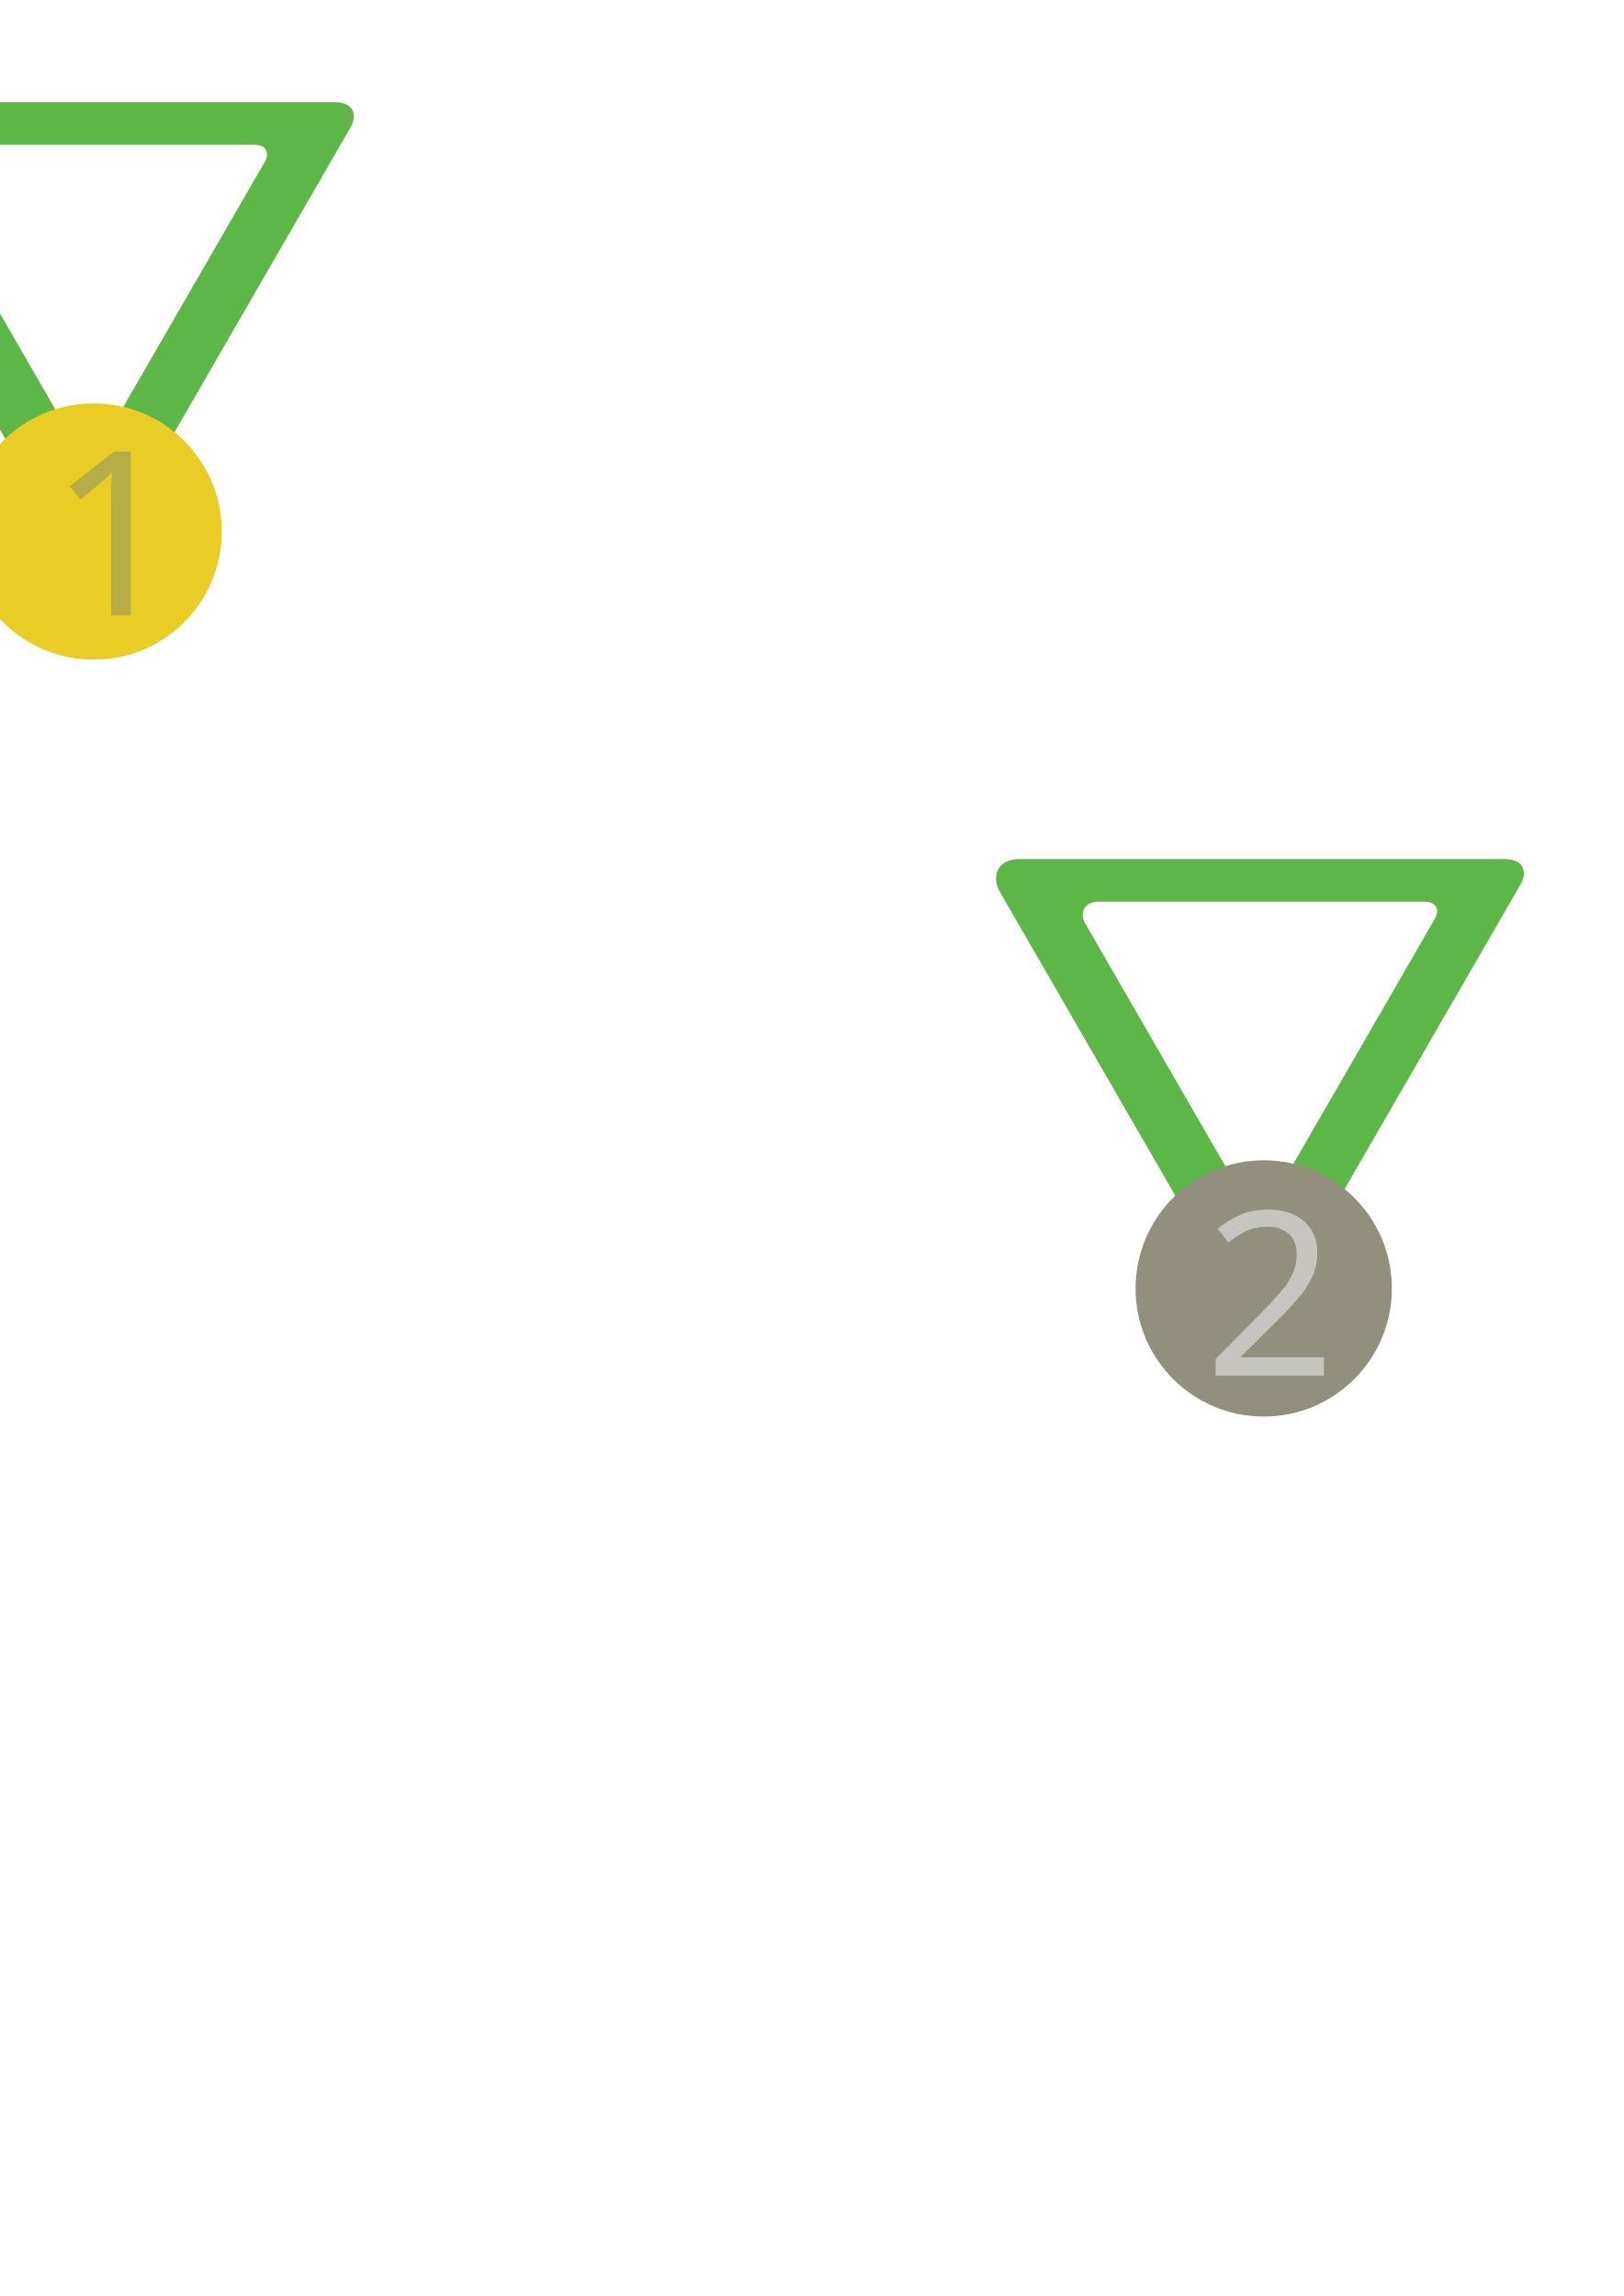
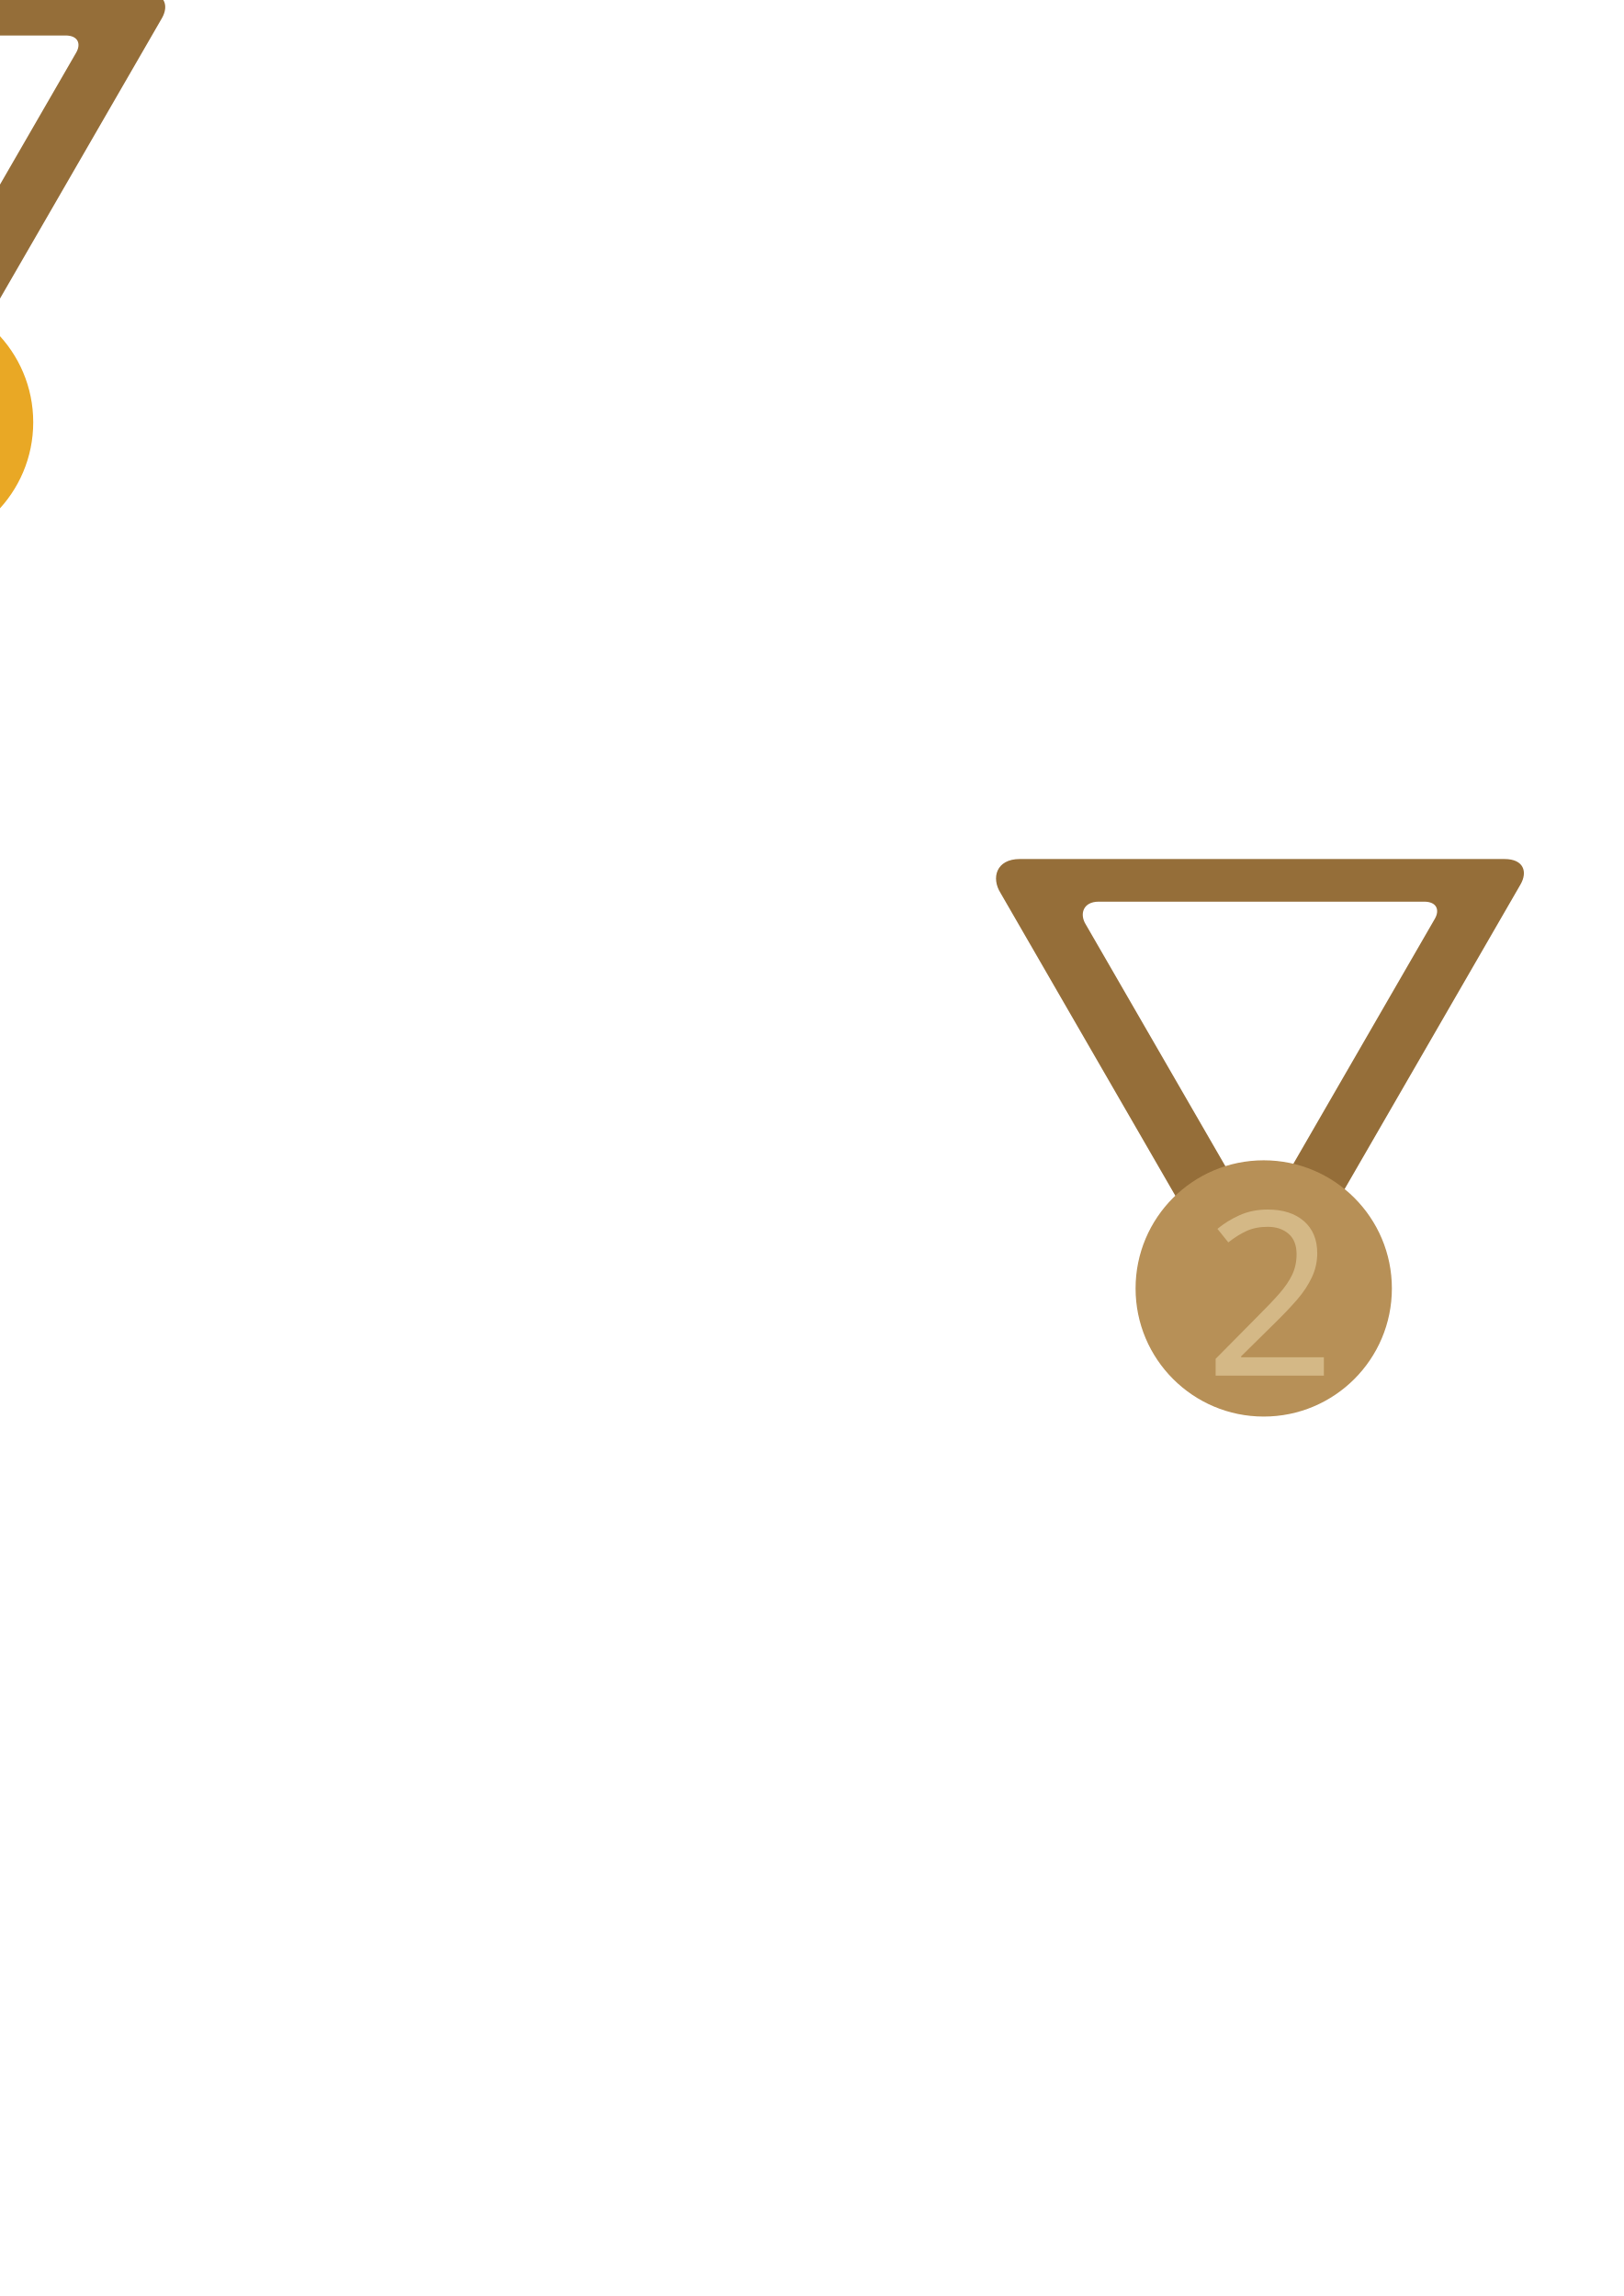
<svg xmlns="http://www.w3.org/2000/svg" width="210mm" height="297mm" viewBox="0 0 210 297" version="1.1" id="svg5">
  <defs id="defs2">
    </defs>
  <g id="layer1">
-     <g id="g14407" transform="matrix(0.3419877,0,0,0.3419877,-33.14992,14.99577)" style="stroke-width:2.924">
-       <path id="path13615" style="fill:#5cb746;fill-opacity:1;stroke:none;stroke-width:2.924px;stroke-linecap:butt;stroke-linejoin:miter;stroke-opacity:1" d="m 151.502,-19.746 c -33.709,0 -41.147,27.055 -27.455,48.664 L 475.473,637.605 491.373,667.607 867.262,16.551 c 10.247,-17.749 4.81,-36.297 -22.855,-36.297 z M 264.346,41.217 H 729.5 c 18.572,0 22.223,12.45 15.344,24.365 L 492.506,502.645 481.83,482.504 245.914,73.885 C 236.723,59.379 241.716,41.217 264.346,41.217 Z" transform="scale(0.2645833)" />
-       <circle style="opacity:1;fill:#e9cd25;fill-opacity:1;stroke-width:7.737;stroke-linecap:round;stroke-linejoin:round" id="circle2380" cx="132.345" cy="157.199" r="48.464" />
-       <text xml:space="preserve" style="font-style:normal;font-variant:normal;font-weight:normal;font-stretch:normal;font-size:86.783px;line-height:1.25;font-family:'Bernard MT Condensed';-inkscape-font-specification:'Bernard MT Condensed, Normal';font-variant-ligatures:normal;font-variant-caps:normal;font-variant-numeric:normal;font-variant-east-asian:normal;fill:#b7ad46;fill-opacity:1;stroke-width:0.774" x="115.589" y="188.94" id="text6780">
-         <tspan id="tspan6778" style="font-style:normal;font-variant:normal;font-weight:normal;font-stretch:normal;font-size:86.783px;font-family:'Bernard MT Condensed';-inkscape-font-specification:'Bernard MT Condensed, Normal';font-variant-ligatures:normal;font-variant-caps:normal;font-variant-numeric:normal;font-variant-east-asian:normal;fill:#b7ad46;fill-opacity:1;stroke-width:0.774" x="115.589" y="188.94">1</tspan>
+     <g id="g4725">
+       <path id="path13615" style="fill:#956e39;fill-opacity:1;stroke:none;stroke-width:0.265px;stroke-linecap:butt;stroke-linejoin:miter;stroke-opacity:1" d="m -43.829,-0.926 c -3.05,0 -3.723,2.448 -2.484,4.403 l 31.798,55.077 1.439,2.715 34.012,-58.91 c 0.927,-1.606 0.435,-3.284 -2.068,-3.284 z M -33.618,4.59 H 8.471 c 1.68,0 2.011,1.127 1.388,2.205 L -12.973,46.342 -13.939,44.519 -35.286,7.546 c -0.832,-1.313 -0.38,-2.956 1.668,-2.956 z" />
+       <circle style="fill:#e9a825;fill-opacity:1;stroke-width:2.646;stroke-linecap:round;stroke-linejoin:round" id="circle2380" cx="-12.277" cy="54.62" r="16.574" />
+       <text xml:space="preserve" style="font-style:normal;font-variant:normal;font-weight:normal;font-stretch:normal;font-size:29.679px;line-height:1.25;font-family:'Bernard MT Condensed';-inkscape-font-specification:'Bernard MT Condensed, Normal';font-variant-ligatures:normal;font-variant-caps:normal;font-variant-numeric:normal;font-variant-east-asian:normal;fill:#826d31;fill-opacity:1;stroke-width:0.265" x="-18.008" y="65.475" id="text6780">
+         <tspan id="tspan6778" style="font-style:normal;font-variant:normal;font-weight:normal;font-stretch:normal;font-size:29.679px;font-family:'Bernard MT Condensed';-inkscape-font-specification:'Bernard MT Condensed, Normal';font-variant-ligatures:normal;font-variant-caps:normal;font-variant-numeric:normal;font-variant-east-asian:normal;fill:#826d31;fill-opacity:1;stroke-width:0.265" x="-18.008" y="65.475">1</tspan>
      </text>
    </g>
-     <g id="g3387" transform="matrix(0.3419881,0,0,0.3419881,267.3391,22.32888)" style="stroke-width:2.924">
-       <path id="path14409" style="fill:#5cb746;fill-opacity:1;stroke:none;stroke-width:0.774px;stroke-linecap:butt;stroke-linejoin:miter;stroke-opacity:1" d="m 415.264,33.934 c -8.919,0 -10.887,7.158 -7.264,12.876 l 92.981,161.049 4.207,7.938 99.454,-172.259 c 2.711,-4.696 1.273,-9.604 -6.047,-9.604 z m 29.857,16.13 h 123.072 c 4.914,0 5.88,3.294 4.06,6.447 L 505.488,172.15 502.663,166.821 440.244,58.707 c -2.432,-3.838 -1.111,-8.643 4.877,-8.643 z" />
-       <circle style="fill:#bd6600;fill-opacity:1;stroke-width:7.737;stroke-linecap:round;stroke-linejoin:round" id="circle14411" cx="507.524" cy="196.357" r="48.464" />
-       <text xml:space="preserve" style="font-style:normal;font-variant:normal;font-weight:normal;font-stretch:normal;font-size:86.783px;line-height:1.25;font-family:'Bernard MT Condensed';-inkscape-font-specification:'Bernard MT Condensed, Normal';font-variant-ligatures:normal;font-variant-caps:normal;font-variant-numeric:normal;font-variant-east-asian:normal;fill:#e49705;fill-opacity:1;stroke-width:0.774" x="485.797" y="232.448" id="text14415">
-         <tspan id="tspan14413" style="font-style:normal;font-variant:normal;font-weight:normal;font-stretch:normal;font-size:86.783px;font-family:'Bernard MT Condensed';-inkscape-font-specification:'Bernard MT Condensed, Normal';font-variant-ligatures:normal;font-variant-caps:normal;font-variant-numeric:normal;font-variant-east-asian:normal;fill:#e49705;fill-opacity:1;stroke-width:0.774" x="485.797" y="232.448">3</tspan>
+     <g id="g4737">
+       <path id="path14409" style="fill:#956e39;fill-opacity:1;stroke:none;stroke-width:0.265px;stroke-linecap:butt;stroke-linejoin:miter;stroke-opacity:1" d="m 409.354,33.934 c -3.05,0 -3.723,2.448 -2.484,4.403 l 31.799,55.077 1.439,2.715 34.012,-58.91 c 0.927,-1.606 0.435,-3.284 -2.068,-3.284 z m 10.211,5.516 h 42.089 c 1.681,0 2.011,1.127 1.388,2.205 L 440.21,81.202 439.244,79.38 417.897,42.406 c -0.832,-1.313 -0.38,-2.956 1.668,-2.956 z" />
+       <circle style="fill:#bd4200;fill-opacity:1;stroke-width:2.646;stroke-linecap:round;stroke-linejoin:round" id="circle14411" cx="440.906" cy="89.481" r="16.574" />
+       <text xml:space="preserve" style="font-style:normal;font-variant:normal;font-weight:normal;font-stretch:normal;font-size:29.679px;line-height:1.25;font-family:'Bernard MT Condensed';-inkscape-font-specification:'Bernard MT Condensed, Normal';font-variant-ligatures:normal;font-variant-caps:normal;font-variant-numeric:normal;font-variant-east-asian:normal;fill:#e46d05;fill-opacity:1;stroke-width:0.265" x="433.476" y="101.823" id="text14415">
+         <tspan id="tspan14413" style="font-style:normal;font-variant:normal;font-weight:normal;font-stretch:normal;font-size:29.679px;font-family:'Bernard MT Condensed';-inkscape-font-specification:'Bernard MT Condensed, Normal';font-variant-ligatures:normal;font-variant-caps:normal;font-variant-numeric:normal;font-variant-east-asian:normal;fill:#e46d05;fill-opacity:1;stroke-width:0.265" x="433.476" y="101.823">3</tspan>
      </text>
    </g>
-     <g id="g3381" transform="matrix(0.3419881,0,0,0.3419881,68.6155,64.61799)" style="stroke-width:2.924">
-       <path id="path14419" style="fill:#5cb746;fill-opacity:1;stroke:none;stroke-width:0.774px;stroke-linecap:butt;stroke-linejoin:miter;stroke-opacity:1" d="m 185.022,135.973 c -8.919,0 -10.887,7.158 -7.264,12.876 l 92.981,161.049 4.207,7.938 99.454,-172.259 c 2.711,-4.696 1.273,-9.604 -6.047,-9.604 z m 29.857,16.13 h 123.072 c 4.914,0 5.88,3.294 4.06,6.447 l -66.764,115.639 -2.825,-5.329 -62.419,-108.114 c -2.432,-3.838 -1.111,-8.643 4.877,-8.643 z" />
-       <circle style="fill:#928f7c;fill-opacity:1;stroke-width:7.737;stroke-linecap:round;stroke-linejoin:round" id="circle14421" cx="277.283" cy="298.396" r="48.464" />
-       <text xml:space="preserve" style="font-style:normal;font-variant:normal;font-weight:normal;font-stretch:normal;font-size:86.783px;line-height:1.25;font-family:'Bernard MT Condensed';-inkscape-font-specification:'Bernard MT Condensed, Normal';font-variant-ligatures:normal;font-variant-caps:normal;font-variant-numeric:normal;font-variant-east-asian:normal;fill:#c6c5c0;fill-opacity:1;stroke-width:0.774" x="254.934" y="331.38" id="text14425">
-         <tspan id="tspan14423" style="font-style:normal;font-variant:normal;font-weight:normal;font-stretch:normal;font-size:86.783px;font-family:'Bernard MT Condensed';-inkscape-font-specification:'Bernard MT Condensed, Normal';font-variant-ligatures:normal;font-variant-caps:normal;font-variant-numeric:normal;font-variant-east-asian:normal;fill:#c6c5c0;fill-opacity:1;stroke-width:0.774" x="254.934" y="331.38">2</tspan>
+     <g id="g4731">
+       <path id="path14419" style="fill:#956e39;fill-opacity:1;stroke:none;stroke-width:0.265px;stroke-linecap:butt;stroke-linejoin:miter;stroke-opacity:1" d="m 131.891,111.119 c -3.05,0 -3.723,2.448 -2.484,4.403 l 31.799,55.077 1.439,2.715 34.012,-58.91 c 0.927,-1.606 0.435,-3.284 -2.068,-3.284 z m 10.211,5.516 h 42.089 c 1.68,0 2.011,1.127 1.388,2.205 l -22.833,39.547 -0.966,-1.822 -21.347,-36.974 c -0.832,-1.313 -0.38,-2.956 1.668,-2.956 z" />
+       <circle style="fill:#b79057;fill-opacity:1;stroke-width:2.646;stroke-linecap:round;stroke-linejoin:round" id="circle14421" cx="163.443" cy="166.666" r="16.574" />
+       <text xml:space="preserve" style="font-style:normal;font-variant:normal;font-weight:normal;font-stretch:normal;font-size:29.679px;line-height:1.25;font-family:'Bernard MT Condensed';-inkscape-font-specification:'Bernard MT Condensed, Normal';font-variant-ligatures:normal;font-variant-caps:normal;font-variant-numeric:normal;font-variant-east-asian:normal;fill:#d4b886;fill-opacity:1;stroke-width:0.265" x="155.8" y="177.946" id="text14425">
+         <tspan id="tspan14423" style="font-style:normal;font-variant:normal;font-weight:normal;font-stretch:normal;font-size:29.679px;font-family:'Bernard MT Condensed';-inkscape-font-specification:'Bernard MT Condensed, Normal';font-variant-ligatures:normal;font-variant-caps:normal;font-variant-numeric:normal;font-variant-east-asian:normal;fill:#d4b886;fill-opacity:1;stroke-width:0.265" x="155.8" y="177.946">2</tspan>
      </text>
    </g>
    <text xml:space="preserve" style="font-size:86.783px;line-height:1.25;font-family:sans-serif;stroke-width:0.265" x="425.617" y="301.971" id="text2023">
      <tspan id="tspan2021" style="stroke-width:0.265" x="425.617" y="301.971" />
    </text>
  </g>
</svg>
